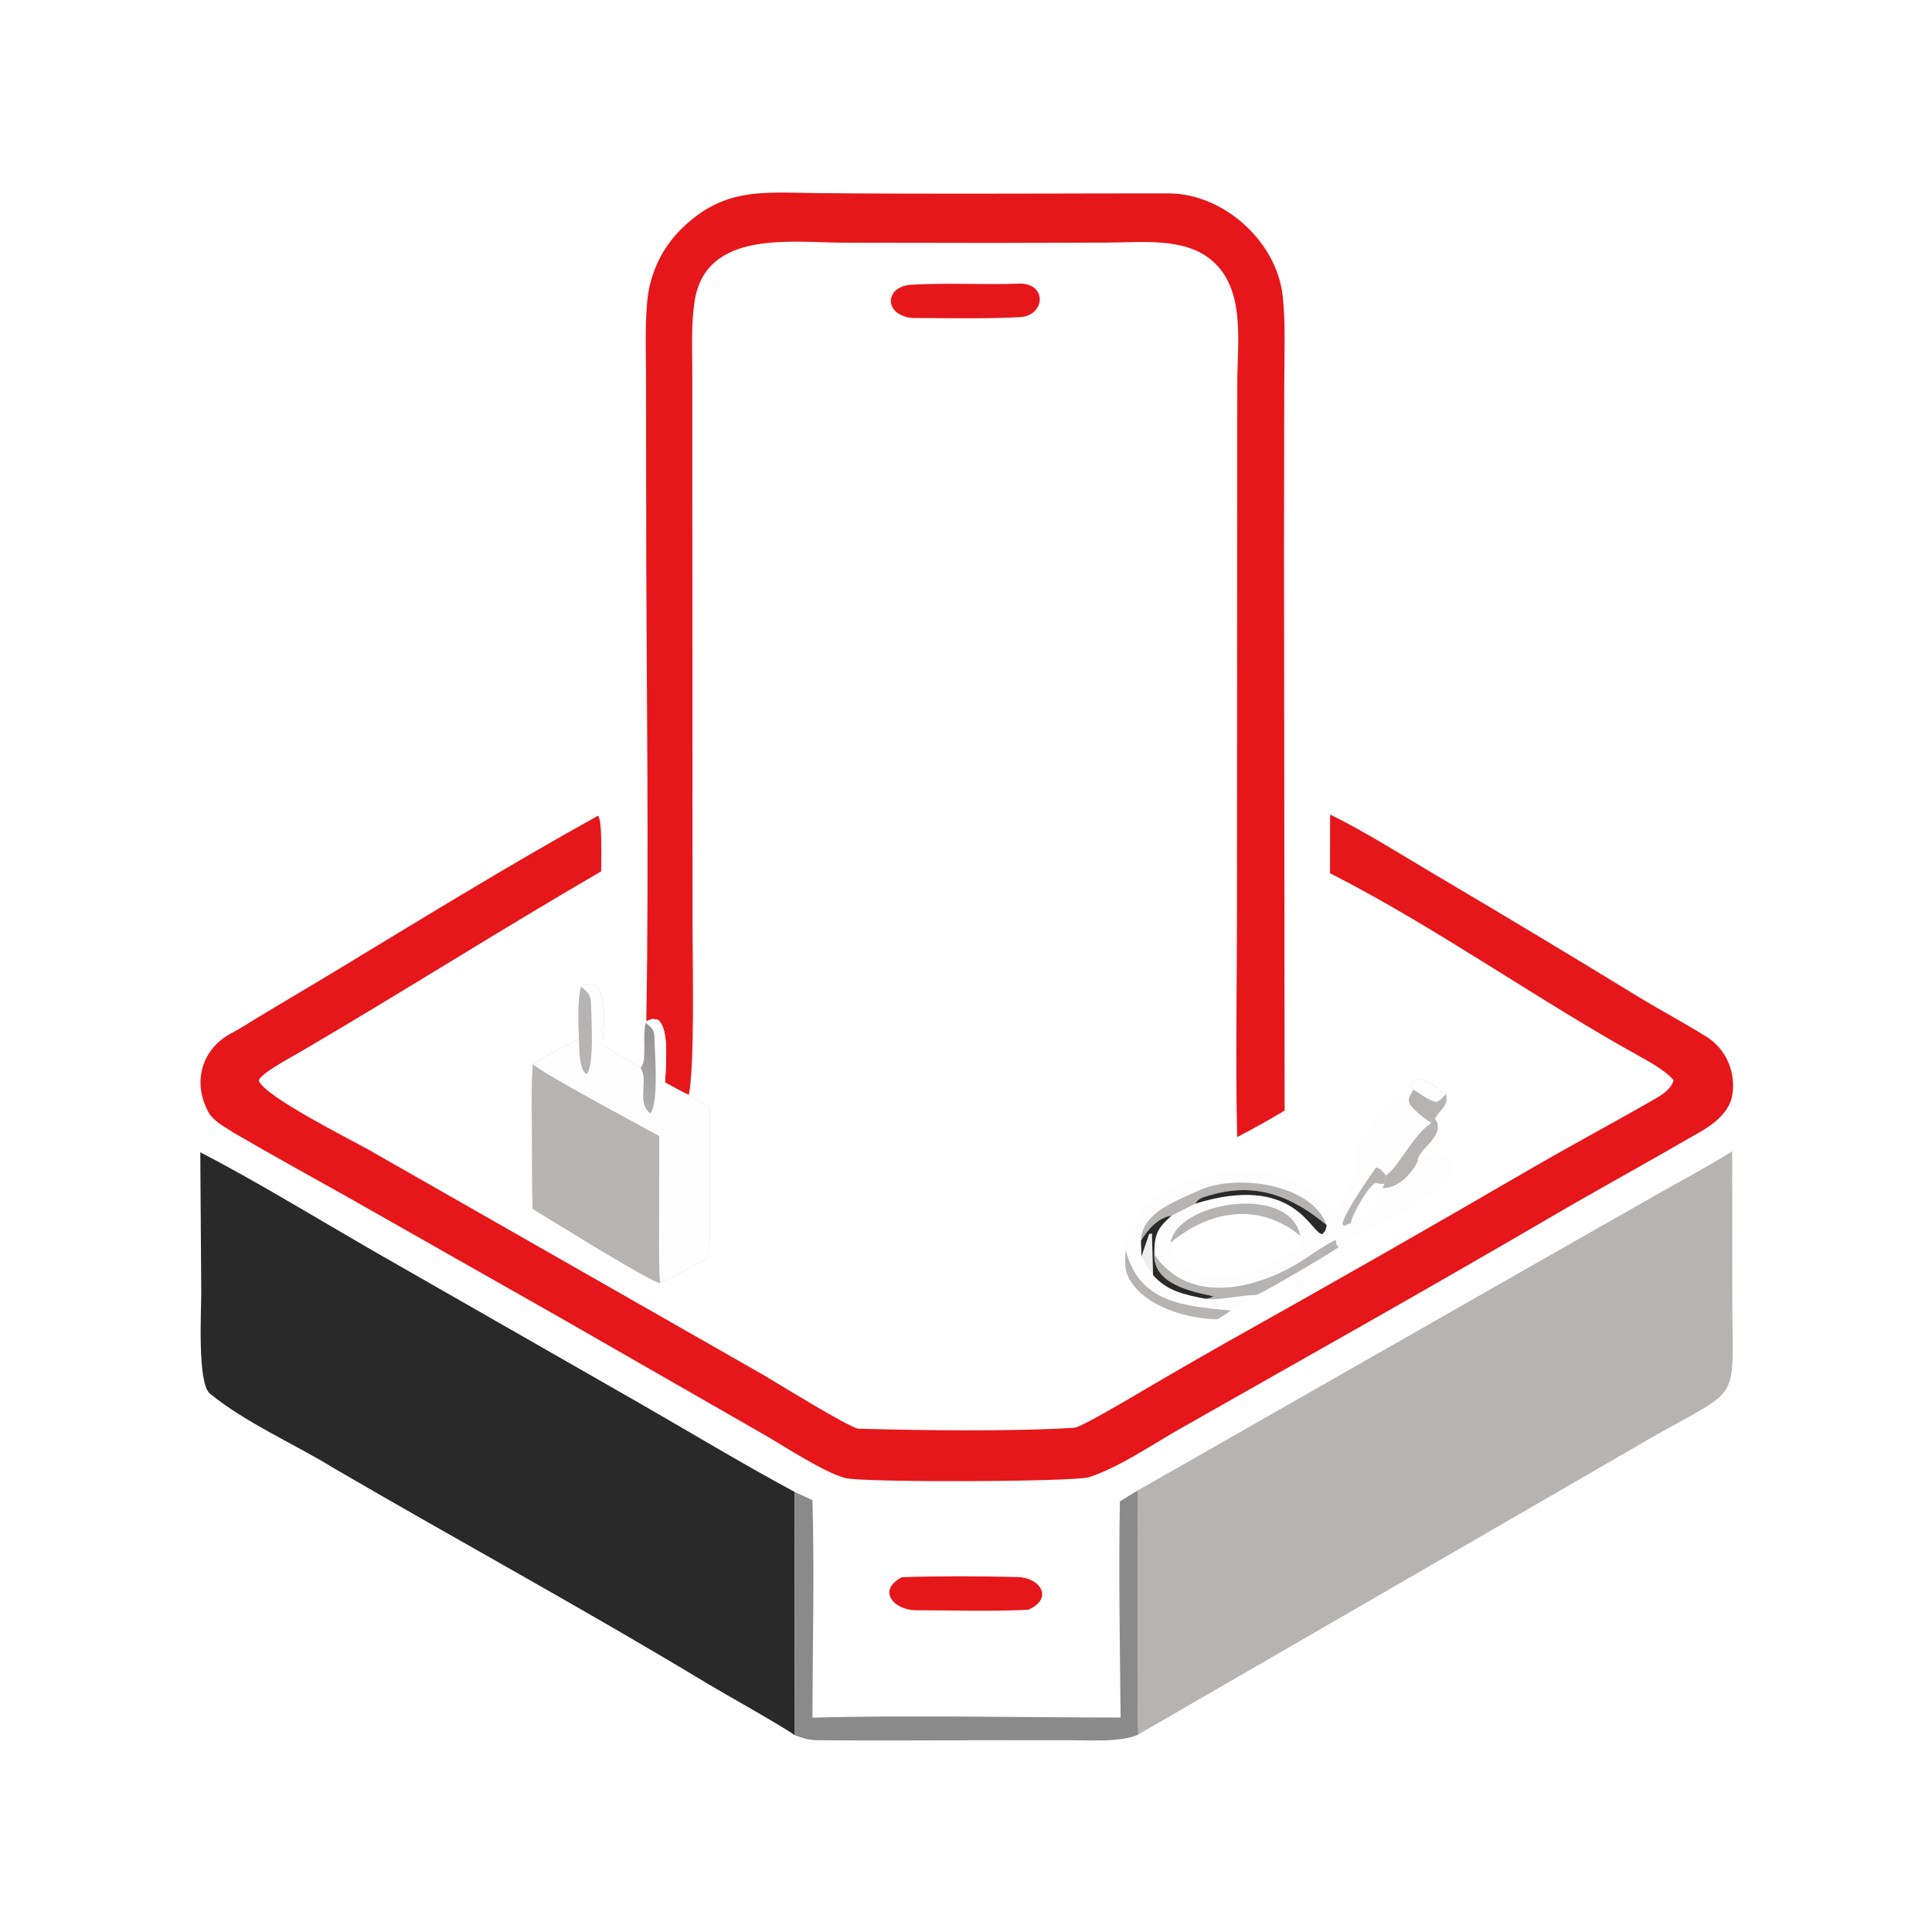
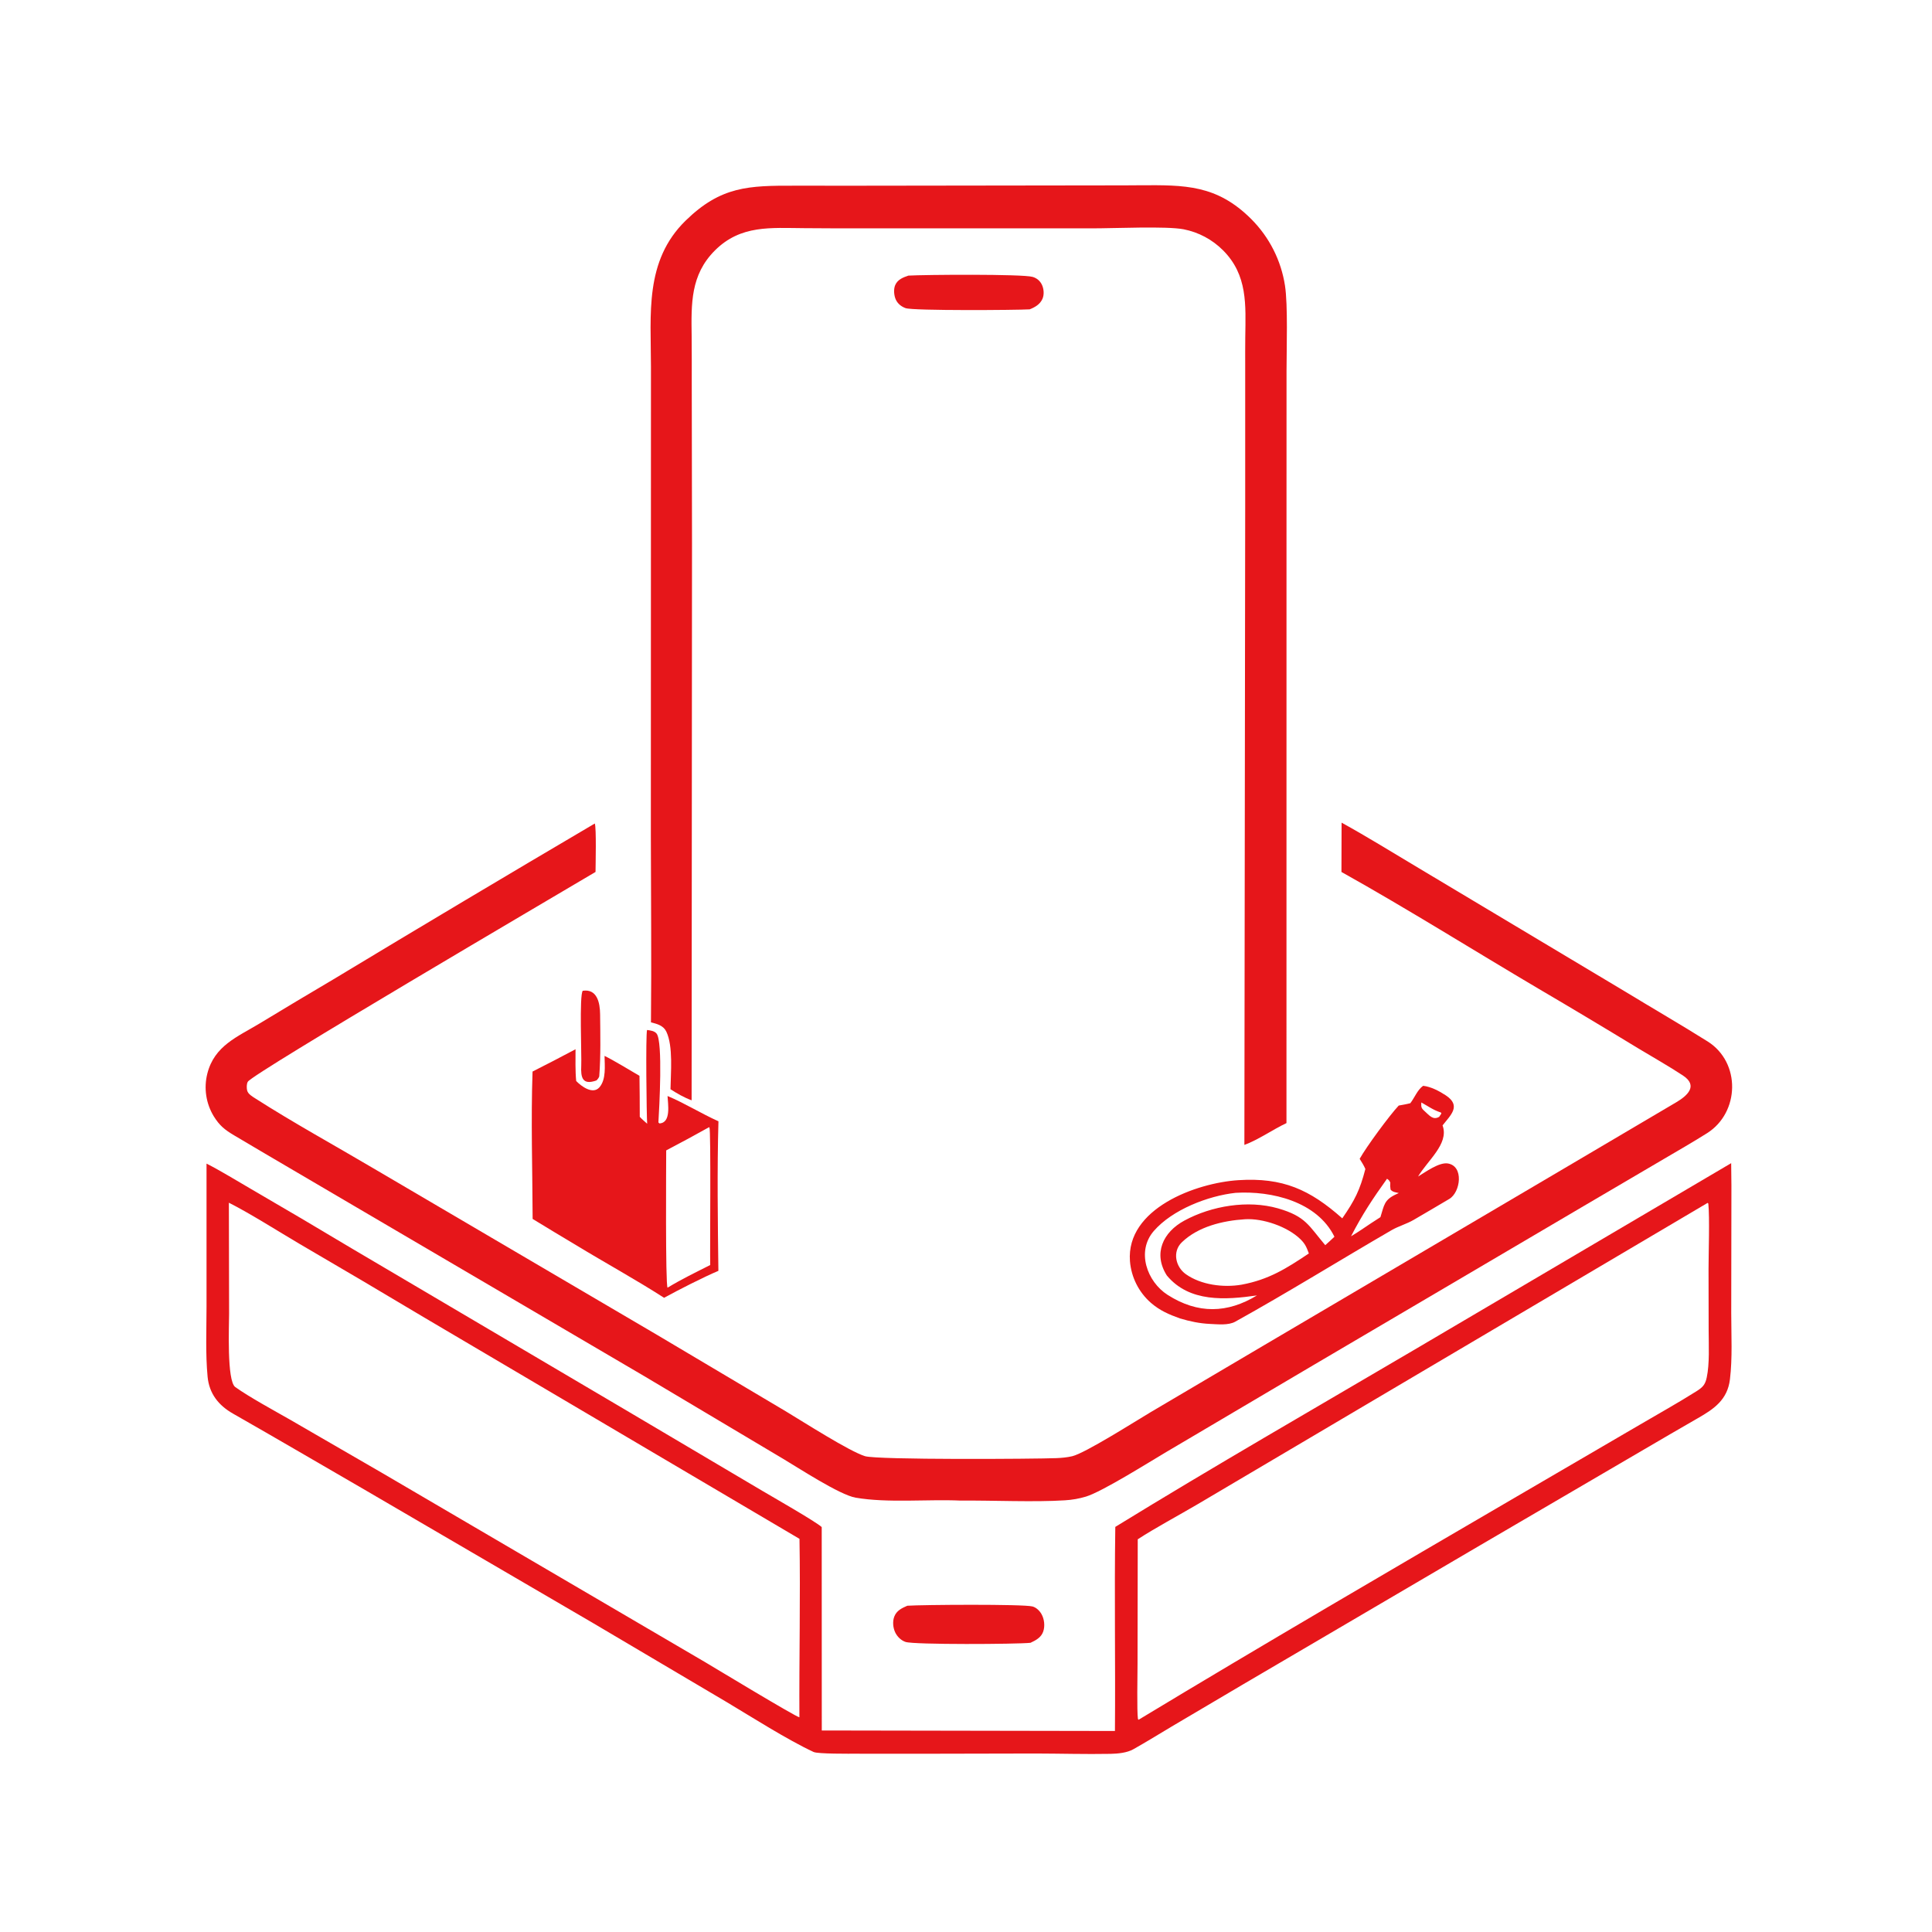
- <svg xmlns="http://www.w3.org/2000/svg" version="1.2" viewBox="0 0 1254 1254" width="1254" height="1254">
-   <defs>
-     <linearGradient id="g1" x2="1" gradientUnits="userSpaceOnUse" gradientTransform="matrix(-17.392,45.163,-20.417,-7.863,429.942,671.171)">
-       <stop offset="0" stop-color="#959394" />
-       <stop offset="1" stop-color="#b0afaf" />
-     </linearGradient>
-   </defs>
-   <style>
- 		.s0 { fill: #b5b4b3 } 
- 		.s1 { fill: #292929 } 
- 		.s2 { fill: #e6171a } 
- 		.s3 { fill: #fdfdfe } 
- 		.s4 { fill: url(#g1) } 
- 		.s5 { opacity: .08;fill: #292929 } 
- 		.s6 { fill: #8b8a8a } 
- 	</style>
-   <path class="s0" d="m738.54 967.37l254.56-145.22 81.61-46.44c16.25-9.2 33.91-18.57 49.59-28.46l0.07 93.1c0 73.66 7.72 58.07-55.07 94.28l-73.34 42.47-257.12 148.68c-0.83-17.6-0.34-39.01-0.37-56.81z" />
-   <path class="s1" d="m130 747.89c35.83 18.57 74.96 42.47 110.15 62.81l174.36 99.73c33.19 19 67.86 40.03 101.32 57.95l-0.18 157.79c-6.13-4.76-46.68-27.48-56.31-33.3-79.96-48.32-162.32-93.06-243.11-140.17-25.85-15.91-56.76-29.13-80.06-48.24-8.13-6.67-5.54-53.83-5.54-64.94z" />
-   <path class="s2" d="m388.2 529.45c2.89 2.95 1.97 30.32 1.99 36.13-65.74 38.16-130.1 79.07-195.74 117.44-5.48 3.2-25.05 13.62-26.52 18.27 3.4 10.24 59.21 38.12 71.51 45.06l255.06 145.51c6.96 3.95 57.36 35.32 62.81 35.47 39.1 1.09 99.65 1.93 139.97-0.61 3.98-0.25 30.27-15.78 35.3-18.68q31.92-18.86 64.18-37.14 100.03-55.95 199.08-113.61c26.28-15.17 53.54-29.67 79.83-44.9 4.13-2.39 9.41-6.28 10.53-11.16-2.98-4.59-14.31-11.37-19.27-14.1-67.78-37.23-135-85.48-203.65-120.33l0.04-38.08c20.29 9.67 49.43 27.92 69.35 39.71q65.34 38.56 130.06 78.15c14.88 9.07 30.06 17.09 44.97 26.39 13.06 8.15 19.51 23.97 16.43 39.04-1.96 9.57-11.21 17.2-19.4 21.96-28.28 16.45-56.97 32.29-85.37 48.57q-84.96 49.6-170.65 97.91l-84.21 47.75c-18.14 10.36-37.84 24-57.57 30.59-9.25 3.09-146.49 3.57-158.13 0.58-14.18-3.64-40.76-21.35-54.82-29.32l-130.34-74.76-136.88-77.66c-25.05-14.07-50.45-28.02-75.25-42.5-5.73-3.87-13.06-7.32-16.4-13.6-10.39-19.55-4.09-41.04 15.66-51.23 5.34-2.75 12.06-7.22 17.22-10.29l47.1-28.14c56.24-34.07 115.63-70.64 173.11-102.42z" />
-   <path class="s2" d="m419.48 662.8c1.97-110.95-0.13-227.61-0.06-338.96l-0.09-79.47c-0.05-15.35-0.93-40.12 1.54-54.63 2.69-16.09 10.54-30.87 22.35-42.11 26.94-25.81 51.68-22.72 86.15-22.3q29.93 0.32 59.88 0.34c56.4 0.15 113.01-0.17 169.21-0.14 35.39 0.01 69.53 30.63 73.93 65.35 2.23 17.65 1.19 41.05 1.17 59.21l-0.15 106.97 0.4 363.74q-15.09 9.16-30.81 17.2c-1.08-47.37-0.19-97.6-0.11-145.15l0.11-248.25 0.09-95.77c0.03-26.94 5.54-61.16-16.67-79.92-17.73-14.97-45.28-11.53-67.15-11.46l-71.26 0.23-99.53-0.14c-34.19-0.05-90.33-8.87-97.64 38-2.32 14.88-1.5 32.02-1.49 47.2l0.01 75.8 0.15 283.22c0.02 23.46 1.49 89.52-2.41 108.9-3.69-1.44-11.54-5.98-15.36-8.03 0.1-10.23 3.15-34.62-4.71-40.68-4.44-0.85-2.86-0.71-7.55 0.85z" />
-   <path class="s0" d="m377.19 640.45c3.9-1.8 4.43-2.33 8.76-1.67 9 6.66 5.51 28.7 5.24 39.56l24.5 14.73c4.56-3.69 1.11-19.68 3.39-29.11l0.4-1.16c4.69-1.56 3.11-1.7 7.55-0.85 7.86 6.06 4.81 30.45 4.71 40.68 3.82 2.05 11.67 6.59 15.36 8.03 4.62 2.7 9.1 5.23 13.51 8.26-0.04 31.69 0.52 65.59-0.22 97.13q-15.65 8.92-31.81 16.85c-7.62-1.28-71.59-41.51-82.85-48.17-0.66-16.38-0.35-34.58-0.51-51.07-0.12-12.3-0.52-31.08 0.67-43.05 7.92-5.43 21.02-11.71 29.88-16.24-0.18-8.82-1.14-25.78 1.42-33.92z" />
-   <path class="s3" d="m377.19 640.45c3.9-1.8 4.43-2.33 8.76-1.67 9 6.66 5.51 28.7 5.24 39.56l24.5 14.73c4.56-3.69 1.11-19.68 3.39-29.11l0.4-1.16c4.69-1.56 3.11-1.7 7.55-0.85 7.86 6.06 4.81 30.45 4.71 40.68 3.82 2.05 11.67 6.59 15.36 8.03 4.62 2.7 9.1 5.23 13.51 8.26-0.04 31.69 0.52 65.59-0.22 97.13q-15.65 8.92-31.81 16.85c-1-5.92-0.76-27.01-0.76-33.61l0.08-61.91c-11.02-6.13-77.44-41.45-82.01-46.77 7.92-5.43 21.02-11.71 29.88-16.24-0.18-8.82-1.14-25.78 1.42-33.92z" />
-   <path class="s0" d="m377.19 640.45c4.83 4.07 6.34 5.07 6.49 12.71 0.17 9.31 2.07 36.72-2.72 43.98-5.32-2.11-4.93-17.57-5.19-22.77-0.18-8.82-1.14-25.78 1.42-33.92z" />
-   <path class="s4" d="m419.08 663.96c3.23 2.63 5.51 3.98 5.63 8.67 0.23 9.72 3.07 43.43-2.63 50.01-9.35-7.22-0.64-21.23-6.39-29.57 4.56-3.69 1.11-19.68 3.39-29.11z" />
-   <path class="s3" d="m914.61 705.66c2.71-4.08 1.67-3.85 5.45-5.5 7.21 0.99 12.16 5.58 18.32 9.9 2.39 7.91-3.88 9.65-6.98 16.25 8.15 10.48-12.54 20.69-11.1 27.37l2.42 0.34c3.74-2.56 5.63-4.33 9.01-7.39 9.56 6.62 15.27 10.15 5.31 24.54q-0.46 0.4-0.93 0.8c-9.75 4.35-18.46 10.49-27.75 15.36-13.77 7.23-26.17 14.09-39.48 22.16-4.11 3.27-50.58 30.58-53.55 31.06-5.33 3.22-11.36 6.69-16.53 10.05-1.86 1.76-6.21 4.22-8.6 5.68q-2.86-0.11-5.72-0.3c-15.85-1.05-36.88-7.78-47.49-20.17-7.32-8.56-7.07-14.17-6.34-24.34-1.47-33.37 45.28-50.13 72.86-51.25 24.07-0.98 46.52 8.26 63.7 24.97 6.7-10.48 17.76-25.97 11.6-38.19 2.96-7.17 19.67-29.15 25.26-34.2 8.01-1.42 6.24-0.73 10.54-7.14zm-22.82 78.02c1.36-5.74 1.39-8.79 5.53-12.45l1.39-2.83c-2.32 0.02-3.71 0.07-5.92-0.68-4.81 2.39-15.47 21.04-15.94 26zm-143.37 43.97l-0.77-28.67-0.77-0.16 0.86-0.33 0.81 1.98-2.68 0.48-4.97 14.54c2.59 4.82 4 7.89 7.52 12.16zm95.58-25.44c-26.84-22.24-59.19-16.61-84.2 4.44-0.42 22.6 33.03 23.88 48.93 19.76 11.55-2.99 23.62-9.64 33.11-16.74 2.97-2.23 2.18-4.15 2.16-7.46z" />
-   <path class="s5" d="m740.9 815.48l4.97-14.53 2.68-0.49-0.82-1.98-0.85 0.34 0.76 0.16 0.78 28.67c-3.52-4.27-4.93-7.34-7.52-12.17z" />
-   <path class="s0" d="m914.61 705.66c2.71-4.08 1.67-3.85 5.45-5.5 7.21 0.99 12.16 5.58 18.32 9.9 2.39 7.91-3.88 9.65-6.98 16.25 8.15 10.48-12.54 20.69-11.1 27.37-4.79 8.77-12.33 17.32-22.98 17.55l1.39-2.83 0.94-5.5c7.99-5.39 17.67-26.34 29.36-34.04-3.21-1.98-12.46-8.95-14.1-12.56-1.5-3.28 0.69-5.56 2.47-9.1z" />
-   <path class="s3" d="m914.61 705.66c2.71-4.08 1.67-3.85 5.45-5.5 7.21 0.99 12.16 5.58 18.32 9.9-2.14 2.5-2.8 3.64-5.77 5.16-4.64-0.31-10.84-5.41-15.23-8.02z" />
-   <path class="s0" d="m749.23 814.25c23.52 34.41 69.13 21.83 97.96 2.69 3.68-2.45 16.51-11.28 19.91-12.07 0.3 3.39-0.28 1.91 1.78 4.62-4.11 3.27-50.58 30.58-53.55 31.06-9.06-0.18-25.67 3.95-33.14 2.42 3.36-0.54 2.56-0.15 5.52-1.55-14.98-3.25-39-8.06-38.48-27.17z" />
-   <path class="s0" d="m740.54 805.35c0.4-18.48 23.65-26.07 37.6-32.64 23.28-10.97 73.25-4.8 82.97 22.52-22.53-18.86-45.99-28.16-75.49-19.51-3.9 1.14-7.71 1.8-9.89 5.57l-15.37 7.76c-8.68 1.24-15.6 9.16-19.82 16.3z" />
-   <path class="s0" d="m730.65 811.47c8.75 34.21 37.87 36.33 68.15 39.13-1.86 1.76-6.21 4.22-8.6 5.68q-2.86-0.11-5.72-0.3c-15.85-1.05-36.88-7.78-47.49-20.17-7.32-8.56-7.07-14.17-6.34-24.34z" />
-   <path class="s1" d="m775.73 781.29c2.18-3.77 5.99-4.43 9.89-5.57 29.5-8.65 52.96 0.65 75.49 19.51-0.67 3.41-0.55 3.2-2.83 5.82-7.61-0.31-17.76-39.91-82.55-19.76z" />
-   <path class="s1" d="m740.54 805.35c4.22-7.14 11.14-15.06 19.82-16.3-7.44 6.85-10.54 10.39-11.03 20.68q-0.12 2.26-0.1 4.52c-0.52 19.11 23.5 23.92 38.48 27.17-2.96 1.4-2.16 1.01-5.52 1.55-13.13-2.64-24.69-4.9-33.77-15.32l-0.78-28.67-0.76-0.16 0.85-0.34 0.82 1.98-2.68 0.49-4.97 14.53z" />
-   <path class="s0" d="m876.85 793.72l-4.17 1.92-1.27-1.07c0.38-6.11 17.23-30.54 21.74-36.81 3.77 1.21 3.35 1.79 6.5 5.14l-0.94 5.5c-2.32 0.02-3.71 0.07-5.92-0.68-4.81 2.39-15.47 21.04-15.94 26z" />
-   <path class="s0" d="m759.8 806.64c3.95-26.5 77.44-38.69 84.2-4.44-26.84-22.23-59.19-16.61-84.2 4.44z" />
-   <path class="s6" d="m726.87 974.5l11.67-7.13-0.07 101.6c0.03 17.8-0.46 39.21 0.37 56.81-10.92 5.25-32.11 3.71-44.78 3.72l-57.98 0.03c-35.36 0.01-70.86 0.4-106.21-0.04-5.16-0.07-9.48-1.5-14.22-3.32l0.18-157.79 11.5 5.3c1.37 44.4 0.1 96.47-0.02 141.19 63.9-1.73 135.63-0.08 200.04-0.08-0.46-45.93-1.31-94.46-0.48-140.29z" />
-   <path class="s2" d="m585.36 1023.72c24.72-0.82 50.64-0.72 75.38-0.1 14.26 0.37 23.45 13.79 6.72 21.21-23.91 1.19-49.14 0.39-73.13 0.32-13.67-0.04-25.57-12.56-8.97-21.43z" />
-   <path class="s2" d="m663.05 184.06c16.97 1.01 14.8 20.97-0.98 21.79-22.97 1.21-47.02 0.57-70.03 0.55-18.69-1.87-18.01-20.64-0.42-21.61 23.72-1.32 47.59 0.18 71.43-0.73z" />
+ <svg xmlns="http://www.w3.org/2000/svg" width="1254" height="1254" viewBox="0 0 1254 1254">
+   <path fill="#E6161A" d="M1123.65 754.972L1123.81 769.528L1123.69 852.323C1123.7 866.404 1124.53 881.436 1122.85 895.305C1121.25 908.507 1112.55 914.482 1102.06 920.474C1090.47 927.089 1078.91 933.911 1067.38 940.628L960.746 1002.97L806.954 1093.2L760.481 1120.65C752.251 1125.55 744.003 1130.67 735.662 1135.36C731.48 1137.72 725.564 1138.28 720.751 1138.37C704.613 1138.67 688.471 1138.19 672.326 1138.15L596.119 1138.31L555.986 1138.28C551.473 1138.27 530.939 1138.47 528.096 1137.16C511.03 1129.24 487.744 1114.35 471.619 1104.74L385.174 1053.63L237.919 967.669C209.01 950.95 180.205 934.041 151.191 917.512C141.832 912.18 135.784 904.527 134.746 893.612C133.331 878.733 134.044 863.114 134.051 848.114L134.052 755.266C142.607 759.548 154.45 766.833 162.98 771.769C184.898 784.494 206.726 797.375 228.461 810.41L405.747 914.97L495.28 967.943C501.127 971.401 529.407 987.568 533.351 991.17L533.392 1123.2L723.672 1123.53C724.026 1079.47 723.247 1035.07 723.904 991.06C787.424 952.003 854.008 913.749 918.371 875.874L1123.65 754.972ZM738.473 999.112L738.34 1079.98C738.331 1086.46 737.85 1110.85 738.608 1115.79L739.038 1116.23C819.824 1067.41 903.131 1018.87 984.696 971.22L1064.24 924.802C1076.44 917.652 1089.19 910.546 1101.13 903.009C1105.11 900.502 1106.78 898.801 1107.77 894.172C1109.72 885.07 1109.05 873.11 1109.03 863.609L1108.96 823.525C1108.97 813.644 1109.75 790.062 1108.82 781.213L1108.38 780.747L856.552 929.535L776.966 976.564C765.79 983.145 748.964 992.212 738.473 999.112ZM518.868 1114.64C518.661 1076.44 519.581 1036.75 518.921 998.814L276.036 855.558C248.83 839.291 221.534 823.174 194.151 807.208C180.51 799.158 162.125 787.483 148.556 780.645L148.699 852.623C148.705 860.151 147.129 896.314 152.711 900.298C161.92 906.87 177.993 915.592 188.121 921.38L248.378 956.257L457.862 1078.96C463.964 1082.57 516.471 1114.36 518.868 1114.64Z" />
+   <path fill="#E6161A" d="M870.782 533.945C887.361 543.108 904.558 553.728 920.899 563.492L1054.71 643.53C1072.55 654.395 1090.76 664.911 1108.34 675.951C1130.03 689.564 1129.26 722.14 1107.94 735.554C1098.67 741.388 1089.3 746.767 1079.89 752.289L1026.55 783.616L852.284 886.171L756.932 942.485C745.773 949.087 715.51 968.134 704.879 971.388C700.439 972.726 695.856 973.536 691.226 973.803C671.458 975.081 643.799 973.797 623.378 973.983C602.088 973.026 576.099 975.671 555.338 972.087C544.976 970.298 518.161 952.709 508.121 946.763L418.263 893.275L229.986 782.811C204.014 767.484 177.801 752.289 151.88 736.872C145.848 733.284 142.507 730.581 138.775 724.597C133.696 716.272 132.184 706.252 134.581 696.8C139.17 678.722 154.025 673.041 168.665 664.206C184.548 654.573 200.49 645.036 216.489 635.595C272.831 601.591 329.358 567.895 386.069 534.509C387.148 537.453 386.576 561.404 386.537 565.951C361.993 580.542 164.674 696.294 160.877 702.082C160 703.419 160.058 706.14 160.377 707.644C160.901 710.11 163.784 711.716 165.802 713.007C190.72 728.947 216.964 743.308 242.452 758.375L426.621 866.513L510.05 916.061C521.514 922.947 551.057 941.892 561.41 945.148C569.34 947.642 671.907 946.99 685.745 946.425C689.132 946.287 692.578 945.963 695.886 945.2C704.288 943.263 737.004 922.435 746.968 916.526L820.92 872.879L1018.05 756.729C1041.34 742.932 1064.69 729.261 1088 715.455C1094.94 711.343 1102.59 704.823 1092.32 698.058C1082.98 691.897 1072.88 686.24 1063.26 680.417C1041.73 667.303 1020.1 654.364 998.365 641.6C956.512 616.884 912.847 589.493 870.691 565.968L870.782 533.945Z" />
+   <path fill="#E6161A" d="M729.809 120.317L740.066 120.251C768.879 120.083 789.779 119.813 812.16 142.203C823.874 153.916 831.543 169.062 834.052 185.437C835.986 197.94 835.065 226.332 835.048 240.485L835.026 345.496L835.006 728.967C826.566 732.896 816.385 740.001 807.688 743.123L808.217 329.726L808.218 237.429C808.219 231.264 808.182 224.981 808.263 218.829C808.539 197.906 809.905 178.547 793.833 162.467C786.868 155.482 777.977 150.734 768.298 148.831C757.067 146.661 723.127 148.243 708.729 148.218L559.34 148.206C546.893 148.239 534.446 148.201 521.999 148.092C500.272 147.98 480.791 145.86 464.065 162.525C448.107 178.425 448.661 197.166 448.928 218.103C449.056 228.071 448.973 238.201 448.996 248.135L449.163 352.672L448.909 714.18C443.869 712.312 439.7 709.861 435.194 706.998C435.323 696.61 437.066 679.032 432.451 669.516C430.568 665.634 426.452 664.543 422.518 663.59C422.927 623.215 422.482 582.171 422.45 541.747L422.496 326.618L422.514 237.988C422.511 203.906 418.206 169.369 445.039 143.178C467.965 120.8 486 120.465 515.835 120.529L557.693 120.541L729.809 120.317Z" />
+   <path fill="#E6161A" d="M419.987 668.525C422.122 668.823 424.751 669.092 426.182 670.881C430.353 676.094 427.886 719.655 427.349 728.531L427.983 729.17C435.768 728.861 433.507 716.51 433.281 711.387C444.156 715.918 454.93 722.653 466.325 727.8C465.425 758.216 465.902 794.298 466.283 824.867C456.628 828.94 440.278 837.275 431.034 842.361C413.141 830.814 392.389 819.436 373.841 808.137C364.434 802.536 355.06 796.881 345.718 791.172C345.607 759.755 344.568 726.824 345.659 695.505C355.015 690.788 364.315 685.962 373.558 681.028C373.554 687.586 373.35 695.201 373.987 701.642C377.309 705.091 384.776 710.653 389.067 705.734C393.526 700.623 392.489 691.797 392.39 685.347C398.697 688.417 408.692 694.609 415.064 698.281C415.194 707.148 415.258 716.016 415.255 724.884C416.515 726.321 418.569 728.047 420.052 729.371C419.678 724.371 419.023 671.706 419.987 668.525ZM432.41 746.686C432.403 755.045 431.843 834.219 433.298 835.79C442.259 830.334 451.618 825.821 460.981 821.088C460.733 812.078 461.536 733.467 460.46 731.712L460.128 731.685C450.961 736.816 441.72 741.817 432.41 746.686Z" />
+   <path fill="#E6161A" d="M923.7 704.766C928.698 705.289 934.198 708.18 938.364 710.928C948.716 717.757 941.523 723.799 936.322 730.46L936.52 731.053C940.241 742.574 926.675 753.172 920.42 763.643C925.331 760.649 934.119 754.29 939.684 755.158C950.331 756.818 947.961 773.905 940.689 778.195C932.997 782.734 925.259 787.326 917.529 791.806C913.051 794.418 907.682 795.88 903.222 798.468C869.316 818.136 836.03 838.846 801.749 857.867C797.28 860.347 790.446 859.543 785.478 859.325C778.696 859.027 772.302 857.674 765.834 855.733C758.657 853.153 752.934 850.71 747.061 845.671C739.149 838.76 734.252 829.029 733.417 818.557C730.862 784.451 776.302 767.756 803.832 766.01C832.623 764.184 850.153 772.096 871.229 790.785C879.378 779.011 882.662 772.464 886.218 758.759C885.143 756.277 883.926 754.454 882.514 752.166C886.8 744.438 901.86 723.976 907.866 717.581C910.383 717.209 912.892 716.613 915.382 716.073C918.18 712.446 919.978 707.403 923.7 704.766ZM805.822 833.852C823.525 830.573 834.86 823.39 849.536 813.579C848.03 809.578 847.256 807.452 844.067 804.332C835.704 796.15 819.647 790.627 808.042 791.378C793.743 792.293 777.675 796.1 767.072 806.355C760.838 812.384 762.972 822.29 769.725 827.054C779.622 834.035 794.069 835.86 805.822 833.852ZM922.53 715.572C922.412 718.24 922.322 719.142 924.505 721.064C927.694 723.872 930.06 727.307 934.118 724.899L935.554 722.77L935.297 722.128C930.15 720.447 927.201 718.151 922.53 715.572ZM876.918 802.429C879.199 801.02 881.634 799.578 883.822 798.051C887.83 795.366 891.906 792.566 895.991 790.021C898.453 782.149 898.399 778.782 906.125 775.202L907.235 774.68C907.463 774.577 907.691 774.475 907.92 774.372C905.732 773.854 903.963 773.771 902.572 772.13C902.253 769.95 902.292 769.691 902.399 767.581C901.605 766.027 901.683 766.124 900.276 765.09C891.076 777.93 884.219 788.268 876.918 802.429ZM802 774.232C784.042 776.188 760.908 785.177 748.914 798.983C737.371 812.268 744.547 831.931 757.84 840.444C777.528 853.054 796.748 852.455 815.847 840.824C795.481 843.729 771.957 845.489 757.348 827.864C748.319 813.642 754.836 799.764 768.75 792.235C786.455 782.655 810.007 778.731 829.554 784.323C847.616 789.552 849.397 795.489 860.182 808.209C862.131 806.434 864.269 804.567 866.14 802.737C854.922 779.866 825.371 772.798 802 774.232Z" />
+   <path fill="#E6161A" d="M588.918 1042.23C598.336 1041.57 664.239 1041.11 670.172 1042.71C672.602 1043.37 674.73 1045.45 675.963 1047.59C677.844 1050.85 678.357 1055.43 677.113 1059.01C675.778 1062.85 672.326 1064.68 668.861 1066.29C659.943 1067.23 593.264 1067.59 587.764 1065.73C584.852 1064.75 582.396 1062.33 581.08 1059.6C579.593 1056.51 579.211 1052.38 580.502 1049.15C582.028 1045.34 585.37 1043.77 588.918 1042.23Z" />
+   <path fill="#E6161A" d="M589.612 178.89C599.788 178.271 663.667 177.799 670.249 179.722C672.963 180.515 675.057 182.275 676.279 184.83C677.544 187.473 677.834 191.249 676.632 193.963C675.035 197.568 671.811 199.411 668.308 200.791C660.128 201.295 592.668 201.771 587.785 200.001C585.036 199.004 582.722 197.185 581.466 194.512C580.242 191.909 579.878 187.714 581.05 185.051C582.655 181.401 586.091 180.087 589.612 178.89Z" />
+   <path fill="#E6161A" d="M378.244 643.081C387.539 641.676 389.434 650.798 389.51 658.359C389.644 671.619 389.971 685.18 388.973 698.376C388.894 699.424 387.871 700.51 387.198 701.242C378.048 704.612 376.866 699.386 377.267 691.721C377.602 685.327 375.928 645.764 378.244 643.081Z" />
</svg>
